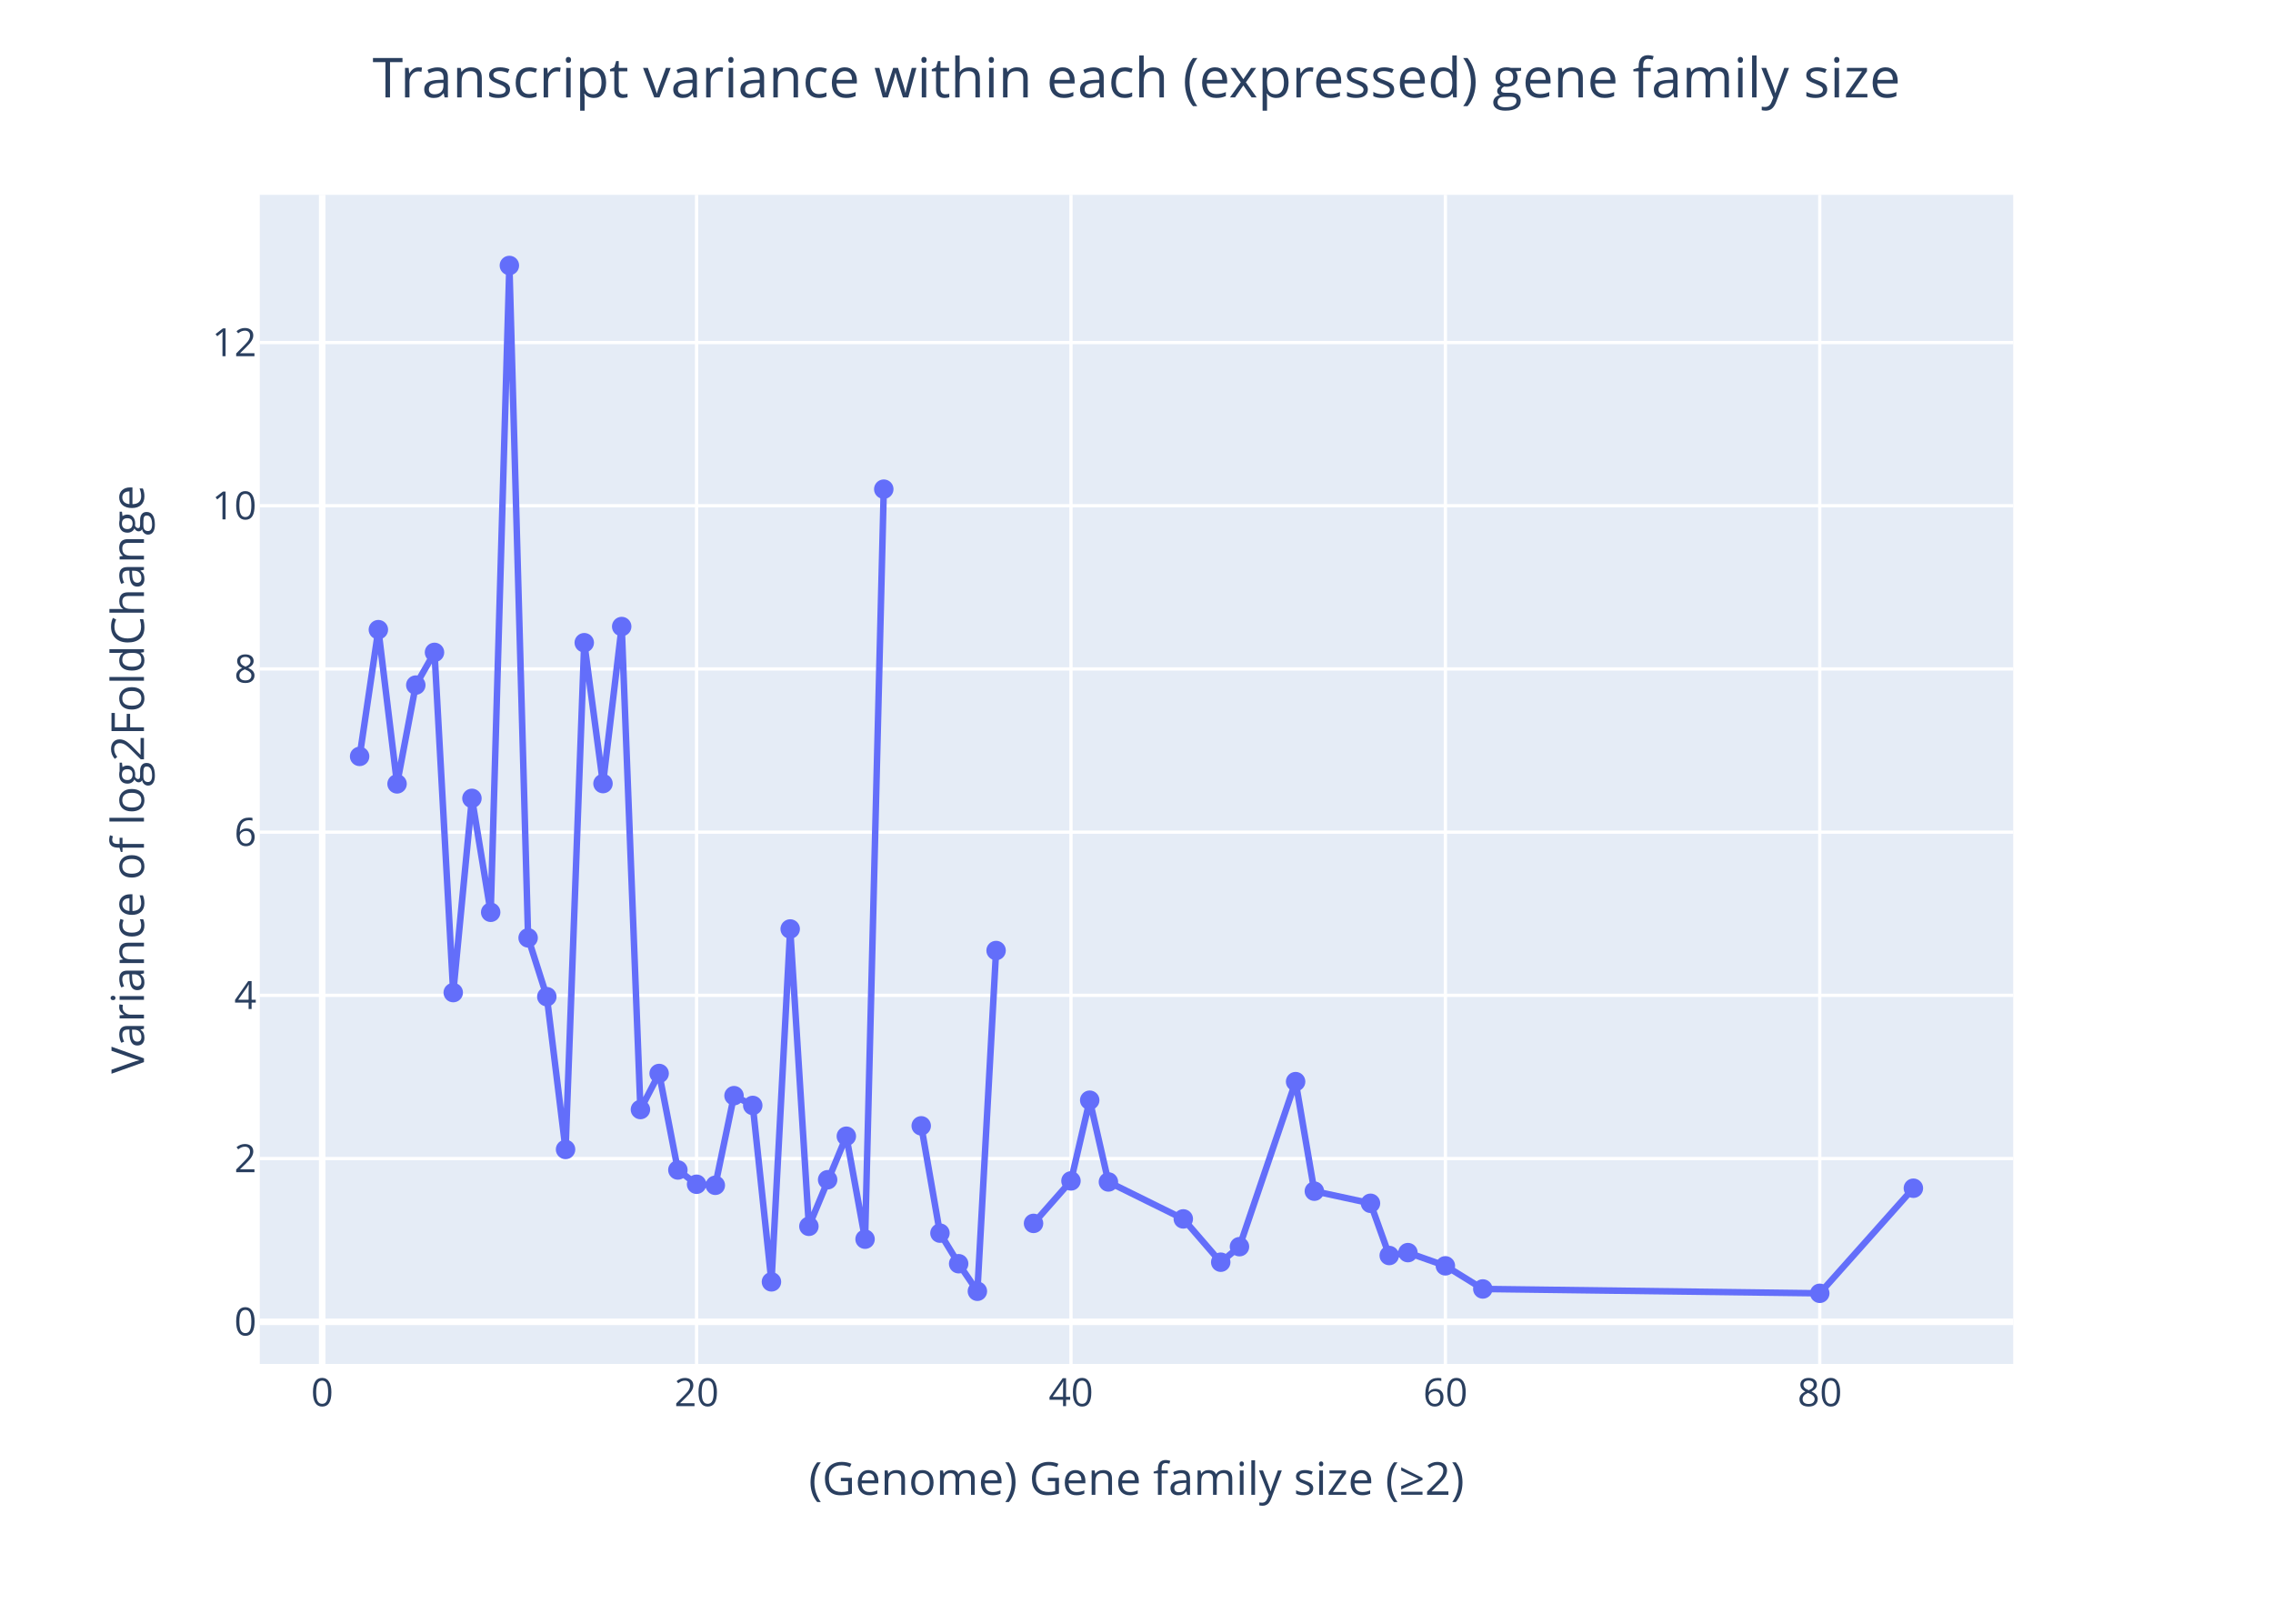
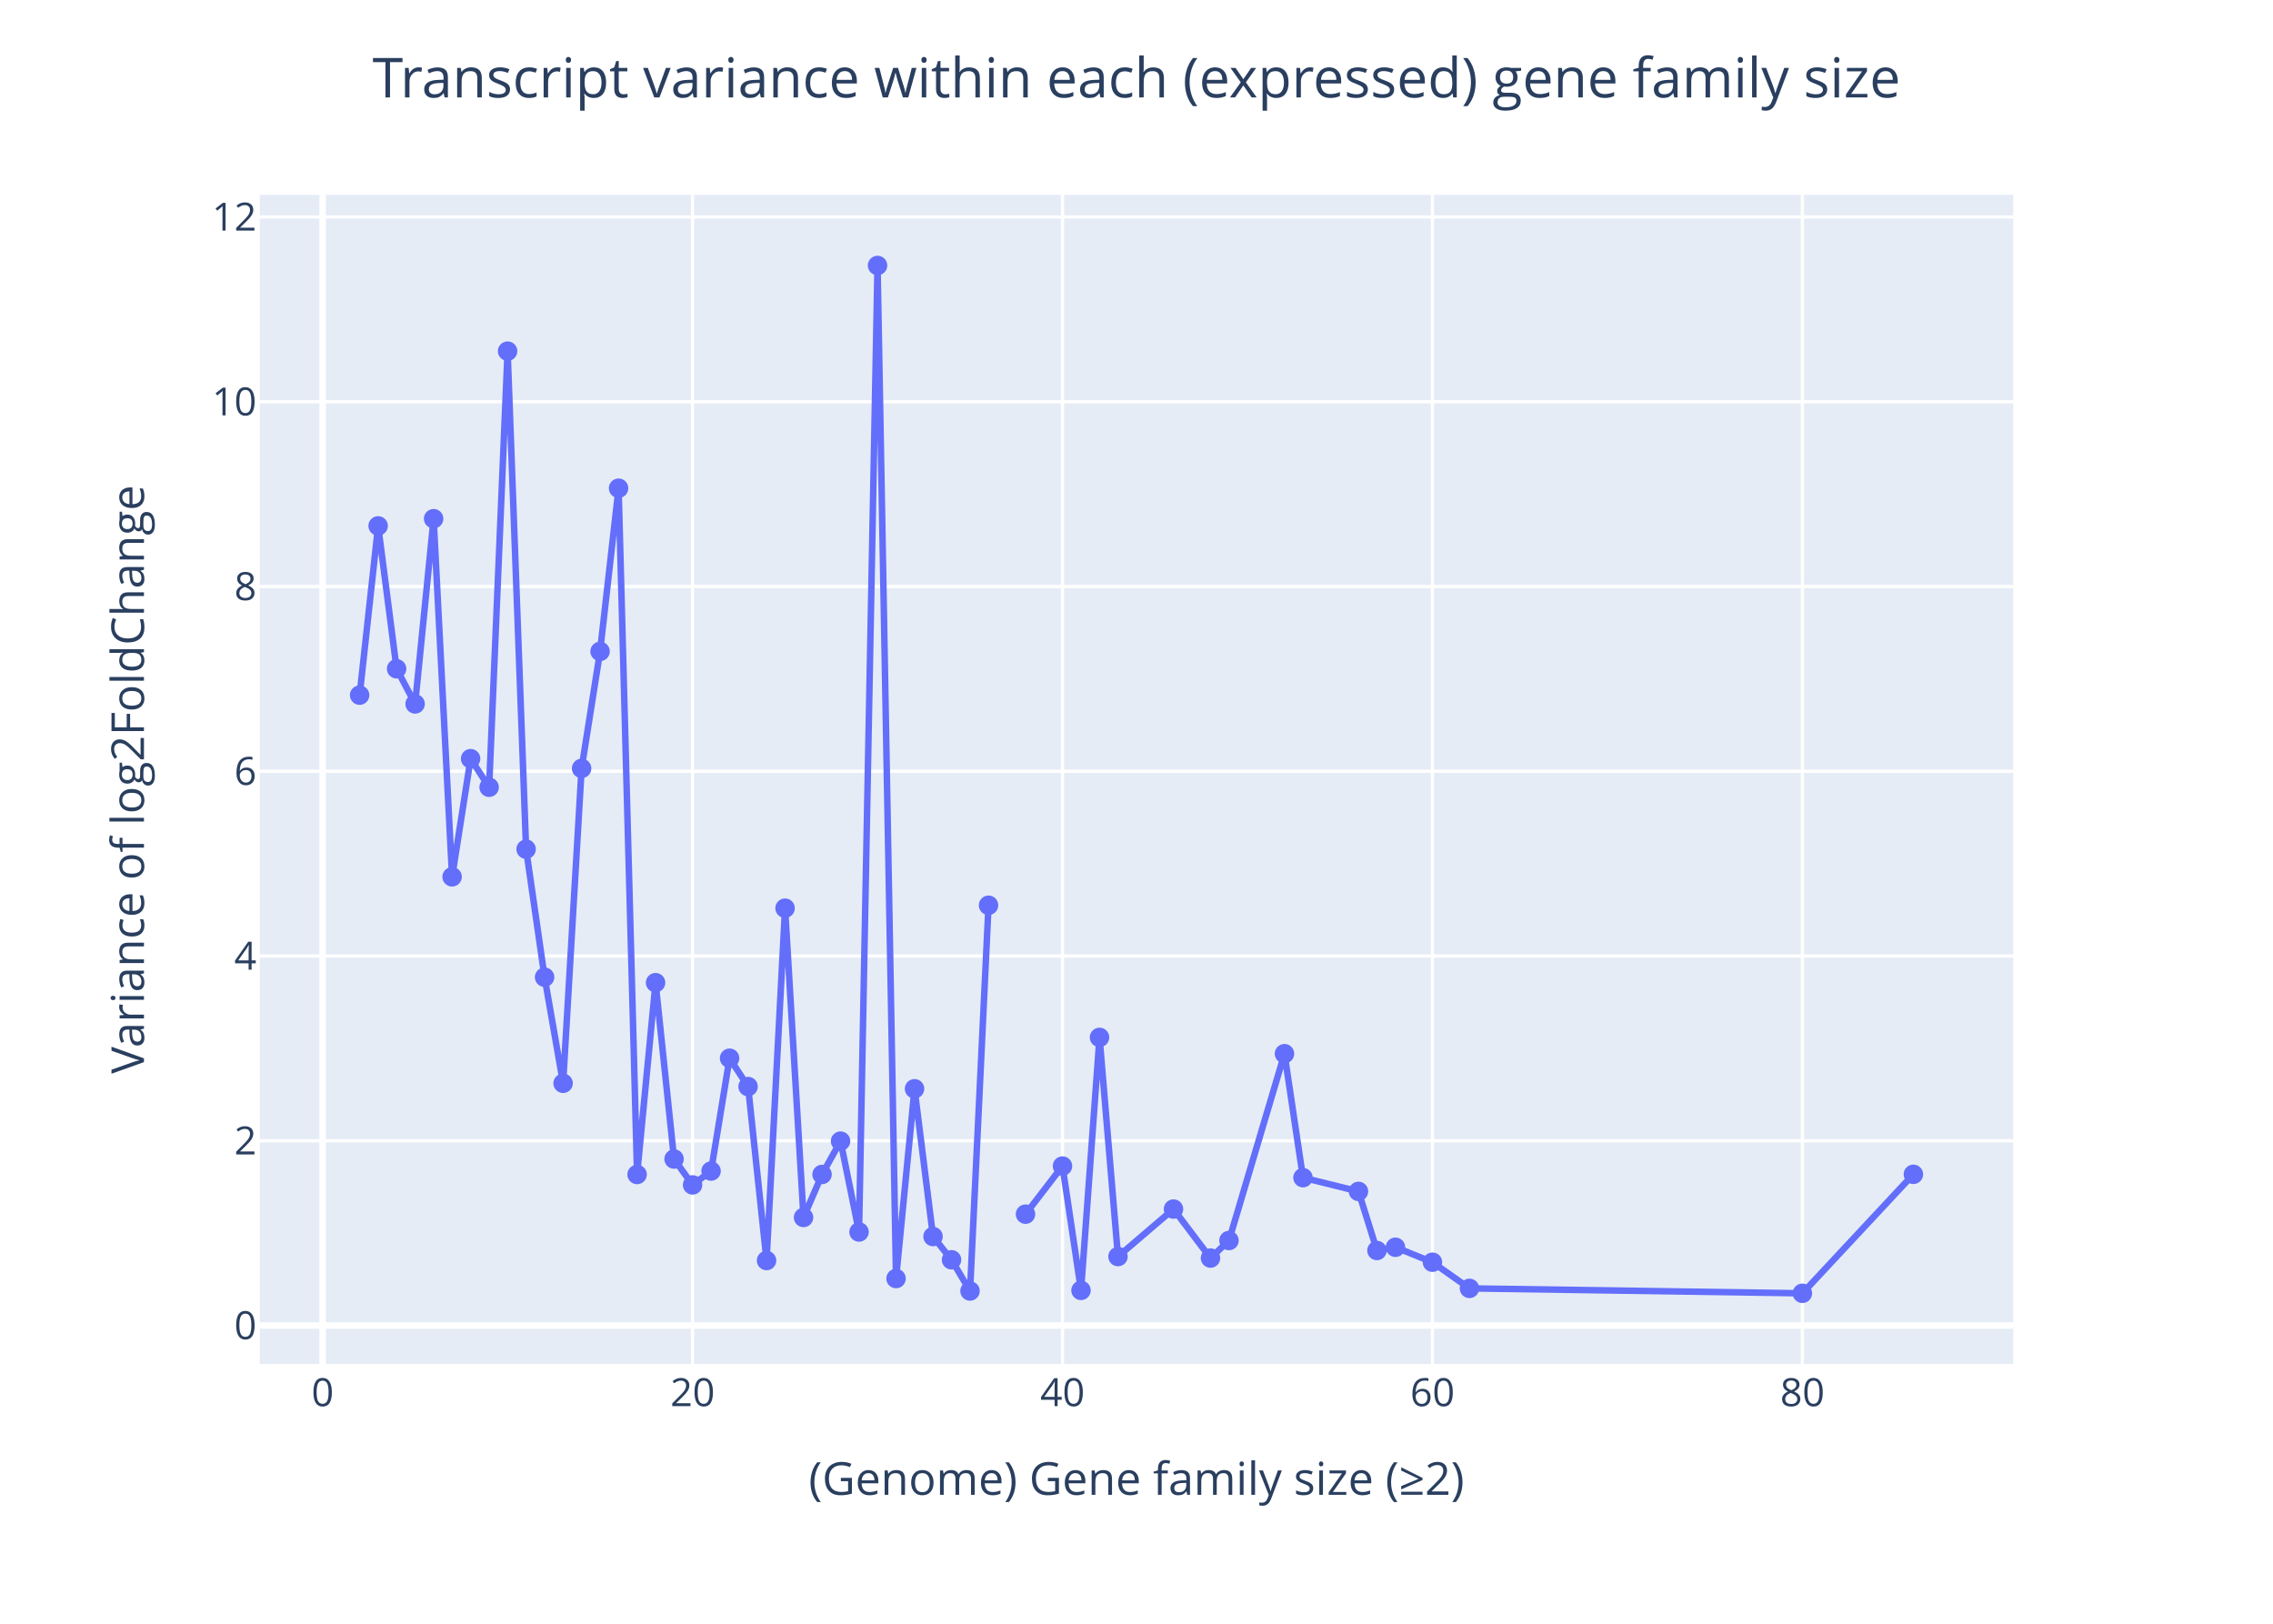
<svg xmlns="http://www.w3.org/2000/svg" class="main-svg" width="700" height="500" style="" viewBox="0 0 700 500">
  <rect x="0" y="0" width="700" height="500" style="fill: rgb(255, 255, 255); fill-opacity: 1;" />
-   <defs id="defs-d4c55e">
+   <defs id="defs-5a2e7e">
    <g class="clips">
-       <clipPath id="clipd4c55exyplot" class="plotclip">
+       <clipPath id="clip5a2e7exyplot" class="plotclip">
        <rect width="540" height="360" />
      </clipPath>
-       <clipPath class="axesclip" id="clipd4c55ex">
+       <clipPath class="axesclip" id="clip5a2e7ex">
        <rect x="80" y="0" width="540" height="500" />
      </clipPath>
-       <clipPath class="axesclip" id="clipd4c55ey">
+       <clipPath class="axesclip" id="clip5a2e7ey">
        <rect x="0" y="60" width="700" height="360" />
      </clipPath>
-       <clipPath class="axesclip" id="clipd4c55exy">
+       <clipPath class="axesclip" id="clip5a2e7exy">
        <rect x="80" y="60" width="540" height="360" />
      </clipPath>
    </g>
    <g class="gradients" />
    <g class="patterns" />
  </defs>
  <g class="bglayer">
    <rect class="bg" x="80" y="60" width="540" height="360" style="fill: rgb(229, 236, 246); fill-opacity: 1; stroke-width: 0;" />
  </g>
  <g class="layer-below">
    <g class="imagelayer" />
    <g class="shapelayer" />
  </g>
  <g class="cartesianlayer">
    <g class="subplot xy">
      <g class="layer-subplot">
        <g class="shapelayer" />
        <g class="imagelayer" />
      </g>
      <g class="minor-gridlayer">
        <g class="x" />
        <g class="y" />
      </g>
      <g class="gridlayer">
        <g class="x">
-           <path class="xgrid crisp" transform="translate(214.52,0)" d="M0,60v360" style="stroke: rgb(255, 255, 255); stroke-opacity: 1; stroke-width: 1px;" />
-           <path class="xgrid crisp" transform="translate(329.82,0)" d="M0,60v360" style="stroke: rgb(255, 255, 255); stroke-opacity: 1; stroke-width: 1px;" />
-           <path class="xgrid crisp" transform="translate(445.12,0)" d="M0,60v360" style="stroke: rgb(255, 255, 255); stroke-opacity: 1; stroke-width: 1px;" />
-           <path class="xgrid crisp" transform="translate(560.42,0)" d="M0,60v360" style="stroke: rgb(255, 255, 255); stroke-opacity: 1; stroke-width: 1px;" />
+           <path class="xgrid crisp" transform="translate(213.29,0)" d="M0,60v360" style="stroke: rgb(255, 255, 255); stroke-opacity: 1; stroke-width: 1px;" />
+           <path class="xgrid crisp" transform="translate(327.21,0)" d="M0,60v360" style="stroke: rgb(255, 255, 255); stroke-opacity: 1; stroke-width: 1px;" />
+           <path class="xgrid crisp" transform="translate(441.14,0)" d="M0,60v360" style="stroke: rgb(255, 255, 255); stroke-opacity: 1; stroke-width: 1px;" />
+           <path class="xgrid crisp" transform="translate(555.07,0)" d="M0,60v360" style="stroke: rgb(255, 255, 255); stroke-opacity: 1; stroke-width: 1px;" />
        </g>
        <g class="y">
-           <path class="ygrid crisp" transform="translate(0,356.76)" d="M80,0h540" style="stroke: rgb(255, 255, 255); stroke-opacity: 1; stroke-width: 1px;" />
-           <path class="ygrid crisp" transform="translate(0,306.5)" d="M80,0h540" style="stroke: rgb(255, 255, 255); stroke-opacity: 1; stroke-width: 1px;" />
-           <path class="ygrid crisp" transform="translate(0,256.25)" d="M80,0h540" style="stroke: rgb(255, 255, 255); stroke-opacity: 1; stroke-width: 1px;" />
-           <path class="ygrid crisp" transform="translate(0,205.99)" d="M80,0h540" style="stroke: rgb(255, 255, 255); stroke-opacity: 1; stroke-width: 1px;" />
-           <path class="ygrid crisp" transform="translate(0,155.73)" d="M80,0h540" style="stroke: rgb(255, 255, 255); stroke-opacity: 1; stroke-width: 1px;" />
-           <path class="ygrid crisp" transform="translate(0,105.48)" d="M80,0h540" style="stroke: rgb(255, 255, 255); stroke-opacity: 1; stroke-width: 1px;" />
+           <path class="ygrid crisp" transform="translate(0,351.28)" d="M80,0h540" style="stroke: rgb(255, 255, 255); stroke-opacity: 1; stroke-width: 1px;" />
+           <path class="ygrid crisp" transform="translate(0,294.39)" d="M80,0h540" style="stroke: rgb(255, 255, 255); stroke-opacity: 1; stroke-width: 1px;" />
+           <path class="ygrid crisp" transform="translate(0,237.49)" d="M80,0h540" style="stroke: rgb(255, 255, 255); stroke-opacity: 1; stroke-width: 1px;" />
+           <path class="ygrid crisp" transform="translate(0,180.6)" d="M80,0h540" style="stroke: rgb(255, 255, 255); stroke-opacity: 1; stroke-width: 1px;" />
+           <path class="ygrid crisp" transform="translate(0,123.71)" d="M80,0h540" style="stroke: rgb(255, 255, 255); stroke-opacity: 1; stroke-width: 1px;" />
+           <path class="ygrid crisp" transform="translate(0,66.81)" d="M80,0h540" style="stroke: rgb(255, 255, 255); stroke-opacity: 1; stroke-width: 1px;" />
        </g>
      </g>
      <g class="zerolinelayer">
-         <path class="xzl zl crisp" transform="translate(99.22,0)" d="M0,60v360" style="stroke: rgb(255, 255, 255); stroke-opacity: 1; stroke-width: 2px;" />
-         <path class="yzl zl crisp" transform="translate(0,407.02)" d="M80,0h540" style="stroke: rgb(255, 255, 255); stroke-opacity: 1; stroke-width: 2px;" />
+         <path class="xzl zl crisp" transform="translate(99.36,0)" d="M0,60v360" style="stroke: rgb(255, 255, 255); stroke-opacity: 1; stroke-width: 2px;" />
+         <path class="yzl zl crisp" transform="translate(0,408.17)" d="M80,0h540" style="stroke: rgb(255, 255, 255); stroke-opacity: 1; stroke-width: 2px;" />
      </g>
      <g class="layer-between">
        <g class="shapelayer" />
        <g class="imagelayer" />
      </g>
      <path class="xlines-below" />
      <path class="ylines-below" />
      <g class="overlines-below" />
      <g class="xaxislayer-below" />
      <g class="yaxislayer-below" />
      <g class="overaxes-below" />
      <g class="overplot">
-         <g class="xy" transform="translate(80,60)" clip-path="url(#clipd4c55exyplot)">
+         <g class="xy" transform="translate(80,60)" clip-path="url(#clip5a2e7exyplot)">
          <g class="scatterlayer mlayer">
-             <g class="trace scatter trace4e0f3e" style="stroke-miterlimit: 2; opacity: 1;">
+             <g class="trace scatter tracec70fbc" style="stroke-miterlimit: 2; opacity: 1;">
              <g class="fills" />
              <g class="errorbars" />
              <g class="lines">
-                 <path class="js-line" d="M30.75,172.92L36.52,133.89L42.28,181.38L48.05,150.96L53.81,140.89L59.58,245.65L65.34,185.84L71.11,220.92L76.87,21.75L82.64,228.8L88.4,246.91L94.17,293.95L99.93,137.91L105.7,181.29L111.46,132.93L117.23,281.66L122.99,270.56L128.76,300.27L134.52,304.67L140.29,304.99L146.05,277.39L151.82,280.4L157.58,334.72L163.35,226.06L169.11,317.62L180.64,289.88L186.41,321.58L192.17,90.63" style="vector-effect: none; fill: none; stroke: rgb(99, 110, 250); stroke-opacity: 1; stroke-width: 2px; opacity: 1;" />
-                 <path class="js-line" d="M203.7,286.68L209.47,319.72L215.23,329.14L221,337.62L226.76,232.7" style="vector-effect: none; fill: none; stroke: rgb(99, 110, 250); stroke-opacity: 1; stroke-width: 2px; opacity: 1;" />
-                 <path class="js-line" d="M238.29,316.72L249.82,303.64L255.59,278.79L261.35,303.96L284.41,315.34L295.94,328.67L301.71,323.89L319,273.07L324.77,306.8L342.06,310.53L347.83,326.61L353.59,325.72L365.12,329.79L376.65,336.91L480.42,338.25L509.25,305.89" style="vector-effect: none; fill: none; stroke: rgb(99, 110, 250); stroke-opacity: 1; stroke-width: 2px; opacity: 1;" />
+                 <path class="js-line" d="M30.75,154.06L36.45,101.94L42.14,145.94L47.84,156.76L53.54,99.73L59.23,210L64.93,173.62L70.63,182.42L76.32,48.13L82.02,201.49L87.71,240.91L93.41,273.58L99.11,176.62L104.8,140.59L110.5,90.34L116.2,301.66L121.89,242.6L127.59,296.9L133.29,304.87L138.98,300.6L144.68,265.86L150.38,274.59L156.07,328.16L161.77,219.66L167.46,314.89L173.16,301.65L178.86,291.39L184.55,319.37L190.25,21.75L195.95,333.7L201.64,275.27L207.34,320.77L213.04,327.93L218.73,337.54L224.43,218.76" style="vector-effect: none; fill: none; stroke: rgb(99, 110, 250); stroke-opacity: 1; stroke-width: 2px; opacity: 1;" />
+                 <path class="js-line" d="M235.82,313.88L247.21,299.07L252.91,337.35L258.61,259.45L264.3,326.93L281.39,312.31L292.79,327.4L298.48,321.99L315.57,264.47L321.27,302.64L338.36,306.87L344.05,325.07L349.75,324.07L361.14,328.68L372.54,336.73L475.07,338.25L509.25,301.61" style="vector-effect: none; fill: none; stroke: rgb(99, 110, 250); stroke-opacity: 1; stroke-width: 2px; opacity: 1;" />
              </g>
              <g class="points">
-                 <path class="point plotly-customdata" transform="translate(30.75,172.92)" d="M3,0A3,3 0 1,1 0,-3A3,3 0 0,1 3,0Z" style="opacity: 1; stroke-width: 0px; fill: rgb(99, 110, 250); fill-opacity: 1;" />
-                 <path class="point plotly-customdata" transform="translate(36.52,133.89)" d="M3,0A3,3 0 1,1 0,-3A3,3 0 0,1 3,0Z" style="opacity: 1; stroke-width: 0px; fill: rgb(99, 110, 250); fill-opacity: 1;" />
-                 <path class="point plotly-customdata" transform="translate(42.28,181.38)" d="M3,0A3,3 0 1,1 0,-3A3,3 0 0,1 3,0Z" style="opacity: 1; stroke-width: 0px; fill: rgb(99, 110, 250); fill-opacity: 1;" />
-                 <path class="point plotly-customdata" transform="translate(48.05,150.96)" d="M3,0A3,3 0 1,1 0,-3A3,3 0 0,1 3,0Z" style="opacity: 1; stroke-width: 0px; fill: rgb(99, 110, 250); fill-opacity: 1;" />
-                 <path class="point plotly-customdata" transform="translate(53.81,140.89)" d="M3,0A3,3 0 1,1 0,-3A3,3 0 0,1 3,0Z" style="opacity: 1; stroke-width: 0px; fill: rgb(99, 110, 250); fill-opacity: 1;" />
-                 <path class="point plotly-customdata" transform="translate(59.58,245.65)" d="M3,0A3,3 0 1,1 0,-3A3,3 0 0,1 3,0Z" style="opacity: 1; stroke-width: 0px; fill: rgb(99, 110, 250); fill-opacity: 1;" />
-                 <path class="point plotly-customdata" transform="translate(65.34,185.84)" d="M3,0A3,3 0 1,1 0,-3A3,3 0 0,1 3,0Z" style="opacity: 1; stroke-width: 0px; fill: rgb(99, 110, 250); fill-opacity: 1;" />
-                 <path class="point plotly-customdata" transform="translate(71.11,220.92)" d="M3,0A3,3 0 1,1 0,-3A3,3 0 0,1 3,0Z" style="opacity: 1; stroke-width: 0px; fill: rgb(99, 110, 250); fill-opacity: 1;" />
-                 <path class="point plotly-customdata" transform="translate(76.87,21.75)" d="M3,0A3,3 0 1,1 0,-3A3,3 0 0,1 3,0Z" style="opacity: 1; stroke-width: 0px; fill: rgb(99, 110, 250); fill-opacity: 1;" />
-                 <path class="point plotly-customdata" transform="translate(82.64,228.8)" d="M3,0A3,3 0 1,1 0,-3A3,3 0 0,1 3,0Z" style="opacity: 1; stroke-width: 0px; fill: rgb(99, 110, 250); fill-opacity: 1;" />
-                 <path class="point plotly-customdata" transform="translate(88.4,246.91)" d="M3,0A3,3 0 1,1 0,-3A3,3 0 0,1 3,0Z" style="opacity: 1; stroke-width: 0px; fill: rgb(99, 110, 250); fill-opacity: 1;" />
-                 <path class="point plotly-customdata" transform="translate(94.17,293.95)" d="M3,0A3,3 0 1,1 0,-3A3,3 0 0,1 3,0Z" style="opacity: 1; stroke-width: 0px; fill: rgb(99, 110, 250); fill-opacity: 1;" />
-                 <path class="point plotly-customdata" transform="translate(99.93,137.91)" d="M3,0A3,3 0 1,1 0,-3A3,3 0 0,1 3,0Z" style="opacity: 1; stroke-width: 0px; fill: rgb(99, 110, 250); fill-opacity: 1;" />
-                 <path class="point plotly-customdata" transform="translate(105.7,181.29)" d="M3,0A3,3 0 1,1 0,-3A3,3 0 0,1 3,0Z" style="opacity: 1; stroke-width: 0px; fill: rgb(99, 110, 250); fill-opacity: 1;" />
-                 <path class="point plotly-customdata" transform="translate(111.46,132.93)" d="M3,0A3,3 0 1,1 0,-3A3,3 0 0,1 3,0Z" style="opacity: 1; stroke-width: 0px; fill: rgb(99, 110, 250); fill-opacity: 1;" />
-                 <path class="point plotly-customdata" transform="translate(117.23,281.66)" d="M3,0A3,3 0 1,1 0,-3A3,3 0 0,1 3,0Z" style="opacity: 1; stroke-width: 0px; fill: rgb(99, 110, 250); fill-opacity: 1;" />
-                 <path class="point plotly-customdata" transform="translate(122.99,270.56)" d="M3,0A3,3 0 1,1 0,-3A3,3 0 0,1 3,0Z" style="opacity: 1; stroke-width: 0px; fill: rgb(99, 110, 250); fill-opacity: 1;" />
-                 <path class="point plotly-customdata" transform="translate(128.76,300.27)" d="M3,0A3,3 0 1,1 0,-3A3,3 0 0,1 3,0Z" style="opacity: 1; stroke-width: 0px; fill: rgb(99, 110, 250); fill-opacity: 1;" />
-                 <path class="point plotly-customdata" transform="translate(134.52,304.67)" d="M3,0A3,3 0 1,1 0,-3A3,3 0 0,1 3,0Z" style="opacity: 1; stroke-width: 0px; fill: rgb(99, 110, 250); fill-opacity: 1;" />
-                 <path class="point plotly-customdata" transform="translate(140.29,304.99)" d="M3,0A3,3 0 1,1 0,-3A3,3 0 0,1 3,0Z" style="opacity: 1; stroke-width: 0px; fill: rgb(99, 110, 250); fill-opacity: 1;" />
-                 <path class="point plotly-customdata" transform="translate(146.05,277.39)" d="M3,0A3,3 0 1,1 0,-3A3,3 0 0,1 3,0Z" style="opacity: 1; stroke-width: 0px; fill: rgb(99, 110, 250); fill-opacity: 1;" />
-                 <path class="point plotly-customdata" transform="translate(151.82,280.4)" d="M3,0A3,3 0 1,1 0,-3A3,3 0 0,1 3,0Z" style="opacity: 1; stroke-width: 0px; fill: rgb(99, 110, 250); fill-opacity: 1;" />
-                 <path class="point plotly-customdata" transform="translate(157.58,334.72)" d="M3,0A3,3 0 1,1 0,-3A3,3 0 0,1 3,0Z" style="opacity: 1; stroke-width: 0px; fill: rgb(99, 110, 250); fill-opacity: 1;" />
-                 <path class="point plotly-customdata" transform="translate(163.35,226.06)" d="M3,0A3,3 0 1,1 0,-3A3,3 0 0,1 3,0Z" style="opacity: 1; stroke-width: 0px; fill: rgb(99, 110, 250); fill-opacity: 1;" />
-                 <path class="point plotly-customdata" transform="translate(169.11,317.62)" d="M3,0A3,3 0 1,1 0,-3A3,3 0 0,1 3,0Z" style="opacity: 1; stroke-width: 0px; fill: rgb(99, 110, 250); fill-opacity: 1;" />
-                 <path class="point plotly-customdata" transform="translate(174.88,303.28)" d="M3,0A3,3 0 1,1 0,-3A3,3 0 0,1 3,0Z" style="opacity: 1; stroke-width: 0px; fill: rgb(99, 110, 250); fill-opacity: 1;" />
-                 <path class="point plotly-customdata" transform="translate(180.64,289.88)" d="M3,0A3,3 0 1,1 0,-3A3,3 0 0,1 3,0Z" style="opacity: 1; stroke-width: 0px; fill: rgb(99, 110, 250); fill-opacity: 1;" />
-                 <path class="point plotly-customdata" transform="translate(186.41,321.58)" d="M3,0A3,3 0 1,1 0,-3A3,3 0 0,1 3,0Z" style="opacity: 1; stroke-width: 0px; fill: rgb(99, 110, 250); fill-opacity: 1;" />
-                 <path class="point plotly-customdata" transform="translate(192.17,90.63)" d="M3,0A3,3 0 1,1 0,-3A3,3 0 0,1 3,0Z" style="opacity: 1; stroke-width: 0px; fill: rgb(99, 110, 250); fill-opacity: 1;" />
-                 <path class="point plotly-customdata" transform="translate(203.7,286.68)" d="M3,0A3,3 0 1,1 0,-3A3,3 0 0,1 3,0Z" style="opacity: 1; stroke-width: 0px; fill: rgb(99, 110, 250); fill-opacity: 1;" />
-                 <path class="point plotly-customdata" transform="translate(209.47,319.72)" d="M3,0A3,3 0 1,1 0,-3A3,3 0 0,1 3,0Z" style="opacity: 1; stroke-width: 0px; fill: rgb(99, 110, 250); fill-opacity: 1;" />
-                 <path class="point plotly-customdata" transform="translate(215.23,329.14)" d="M3,0A3,3 0 1,1 0,-3A3,3 0 0,1 3,0Z" style="opacity: 1; stroke-width: 0px; fill: rgb(99, 110, 250); fill-opacity: 1;" />
-                 <path class="point plotly-customdata" transform="translate(221,337.62)" d="M3,0A3,3 0 1,1 0,-3A3,3 0 0,1 3,0Z" style="opacity: 1; stroke-width: 0px; fill: rgb(99, 110, 250); fill-opacity: 1;" />
-                 <path class="point plotly-customdata" transform="translate(226.76,232.7)" d="M3,0A3,3 0 1,1 0,-3A3,3 0 0,1 3,0Z" style="opacity: 1; stroke-width: 0px; fill: rgb(99, 110, 250); fill-opacity: 1;" />
-                 <path class="point plotly-customdata" transform="translate(238.29,316.72)" d="M3,0A3,3 0 1,1 0,-3A3,3 0 0,1 3,0Z" style="opacity: 1; stroke-width: 0px; fill: rgb(99, 110, 250); fill-opacity: 1;" />
-                 <path class="point plotly-customdata" transform="translate(249.82,303.64)" d="M3,0A3,3 0 1,1 0,-3A3,3 0 0,1 3,0Z" style="opacity: 1; stroke-width: 0px; fill: rgb(99, 110, 250); fill-opacity: 1;" />
-                 <path class="point plotly-customdata" transform="translate(255.59,278.79)" d="M3,0A3,3 0 1,1 0,-3A3,3 0 0,1 3,0Z" style="opacity: 1; stroke-width: 0px; fill: rgb(99, 110, 250); fill-opacity: 1;" />
-                 <path class="point plotly-customdata" transform="translate(261.35,303.96)" d="M3,0A3,3 0 1,1 0,-3A3,3 0 0,1 3,0Z" style="opacity: 1; stroke-width: 0px; fill: rgb(99, 110, 250); fill-opacity: 1;" />
-                 <path class="point plotly-customdata" transform="translate(284.41,315.34)" d="M3,0A3,3 0 1,1 0,-3A3,3 0 0,1 3,0Z" style="opacity: 1; stroke-width: 0px; fill: rgb(99, 110, 250); fill-opacity: 1;" />
-                 <path class="point plotly-customdata" transform="translate(295.94,328.67)" d="M3,0A3,3 0 1,1 0,-3A3,3 0 0,1 3,0Z" style="opacity: 1; stroke-width: 0px; fill: rgb(99, 110, 250); fill-opacity: 1;" />
-                 <path class="point plotly-customdata" transform="translate(301.71,323.89)" d="M3,0A3,3 0 1,1 0,-3A3,3 0 0,1 3,0Z" style="opacity: 1; stroke-width: 0px; fill: rgb(99, 110, 250); fill-opacity: 1;" />
-                 <path class="point plotly-customdata" transform="translate(319,273.07)" d="M3,0A3,3 0 1,1 0,-3A3,3 0 0,1 3,0Z" style="opacity: 1; stroke-width: 0px; fill: rgb(99, 110, 250); fill-opacity: 1;" />
-                 <path class="point plotly-customdata" transform="translate(324.77,306.8)" d="M3,0A3,3 0 1,1 0,-3A3,3 0 0,1 3,0Z" style="opacity: 1; stroke-width: 0px; fill: rgb(99, 110, 250); fill-opacity: 1;" />
-                 <path class="point plotly-customdata" transform="translate(342.06,310.53)" d="M3,0A3,3 0 1,1 0,-3A3,3 0 0,1 3,0Z" style="opacity: 1; stroke-width: 0px; fill: rgb(99, 110, 250); fill-opacity: 1;" />
-                 <path class="point plotly-customdata" transform="translate(347.83,326.61)" d="M3,0A3,3 0 1,1 0,-3A3,3 0 0,1 3,0Z" style="opacity: 1; stroke-width: 0px; fill: rgb(99, 110, 250); fill-opacity: 1;" />
-                 <path class="point plotly-customdata" transform="translate(353.59,325.72)" d="M3,0A3,3 0 1,1 0,-3A3,3 0 0,1 3,0Z" style="opacity: 1; stroke-width: 0px; fill: rgb(99, 110, 250); fill-opacity: 1;" />
-                 <path class="point plotly-customdata" transform="translate(365.12,329.79)" d="M3,0A3,3 0 1,1 0,-3A3,3 0 0,1 3,0Z" style="opacity: 1; stroke-width: 0px; fill: rgb(99, 110, 250); fill-opacity: 1;" />
-                 <path class="point plotly-customdata" transform="translate(376.65,336.91)" d="M3,0A3,3 0 1,1 0,-3A3,3 0 0,1 3,0Z" style="opacity: 1; stroke-width: 0px; fill: rgb(99, 110, 250); fill-opacity: 1;" />
-                 <path class="point plotly-customdata" transform="translate(480.42,338.25)" d="M3,0A3,3 0 1,1 0,-3A3,3 0 0,1 3,0Z" style="opacity: 1; stroke-width: 0px; fill: rgb(99, 110, 250); fill-opacity: 1;" />
-                 <path class="point plotly-customdata" transform="translate(509.25,305.89)" d="M3,0A3,3 0 1,1 0,-3A3,3 0 0,1 3,0Z" style="opacity: 1; stroke-width: 0px; fill: rgb(99, 110, 250); fill-opacity: 1;" />
+                 <path class="point plotly-customdata" transform="translate(30.75,154.06)" d="M3,0A3,3 0 1,1 0,-3A3,3 0 0,1 3,0Z" style="opacity: 1; stroke-width: 0px; fill: rgb(99, 110, 250); fill-opacity: 1;" />
+                 <path class="point plotly-customdata" transform="translate(36.45,101.94)" d="M3,0A3,3 0 1,1 0,-3A3,3 0 0,1 3,0Z" style="opacity: 1; stroke-width: 0px; fill: rgb(99, 110, 250); fill-opacity: 1;" />
+                 <path class="point plotly-customdata" transform="translate(42.14,145.94)" d="M3,0A3,3 0 1,1 0,-3A3,3 0 0,1 3,0Z" style="opacity: 1; stroke-width: 0px; fill: rgb(99, 110, 250); fill-opacity: 1;" />
+                 <path class="point plotly-customdata" transform="translate(47.84,156.76)" d="M3,0A3,3 0 1,1 0,-3A3,3 0 0,1 3,0Z" style="opacity: 1; stroke-width: 0px; fill: rgb(99, 110, 250); fill-opacity: 1;" />
+                 <path class="point plotly-customdata" transform="translate(53.54,99.73)" d="M3,0A3,3 0 1,1 0,-3A3,3 0 0,1 3,0Z" style="opacity: 1; stroke-width: 0px; fill: rgb(99, 110, 250); fill-opacity: 1;" />
+                 <path class="point plotly-customdata" transform="translate(59.23,210)" d="M3,0A3,3 0 1,1 0,-3A3,3 0 0,1 3,0Z" style="opacity: 1; stroke-width: 0px; fill: rgb(99, 110, 250); fill-opacity: 1;" />
+                 <path class="point plotly-customdata" transform="translate(64.93,173.62)" d="M3,0A3,3 0 1,1 0,-3A3,3 0 0,1 3,0Z" style="opacity: 1; stroke-width: 0px; fill: rgb(99, 110, 250); fill-opacity: 1;" />
+                 <path class="point plotly-customdata" transform="translate(70.63,182.42)" d="M3,0A3,3 0 1,1 0,-3A3,3 0 0,1 3,0Z" style="opacity: 1; stroke-width: 0px; fill: rgb(99, 110, 250); fill-opacity: 1;" />
+                 <path class="point plotly-customdata" transform="translate(76.32,48.13)" d="M3,0A3,3 0 1,1 0,-3A3,3 0 0,1 3,0Z" style="opacity: 1; stroke-width: 0px; fill: rgb(99, 110, 250); fill-opacity: 1;" />
+                 <path class="point plotly-customdata" transform="translate(82.02,201.49)" d="M3,0A3,3 0 1,1 0,-3A3,3 0 0,1 3,0Z" style="opacity: 1; stroke-width: 0px; fill: rgb(99, 110, 250); fill-opacity: 1;" />
+                 <path class="point plotly-customdata" transform="translate(87.71,240.91)" d="M3,0A3,3 0 1,1 0,-3A3,3 0 0,1 3,0Z" style="opacity: 1; stroke-width: 0px; fill: rgb(99, 110, 250); fill-opacity: 1;" />
+                 <path class="point plotly-customdata" transform="translate(93.41,273.58)" d="M3,0A3,3 0 1,1 0,-3A3,3 0 0,1 3,0Z" style="opacity: 1; stroke-width: 0px; fill: rgb(99, 110, 250); fill-opacity: 1;" />
+                 <path class="point plotly-customdata" transform="translate(99.11,176.62)" d="M3,0A3,3 0 1,1 0,-3A3,3 0 0,1 3,0Z" style="opacity: 1; stroke-width: 0px; fill: rgb(99, 110, 250); fill-opacity: 1;" />
+                 <path class="point plotly-customdata" transform="translate(104.8,140.59)" d="M3,0A3,3 0 1,1 0,-3A3,3 0 0,1 3,0Z" style="opacity: 1; stroke-width: 0px; fill: rgb(99, 110, 250); fill-opacity: 1;" />
+                 <path class="point plotly-customdata" transform="translate(110.5,90.34)" d="M3,0A3,3 0 1,1 0,-3A3,3 0 0,1 3,0Z" style="opacity: 1; stroke-width: 0px; fill: rgb(99, 110, 250); fill-opacity: 1;" />
+                 <path class="point plotly-customdata" transform="translate(116.2,301.66)" d="M3,0A3,3 0 1,1 0,-3A3,3 0 0,1 3,0Z" style="opacity: 1; stroke-width: 0px; fill: rgb(99, 110, 250); fill-opacity: 1;" />
+                 <path class="point plotly-customdata" transform="translate(121.89,242.6)" d="M3,0A3,3 0 1,1 0,-3A3,3 0 0,1 3,0Z" style="opacity: 1; stroke-width: 0px; fill: rgb(99, 110, 250); fill-opacity: 1;" />
+                 <path class="point plotly-customdata" transform="translate(127.59,296.9)" d="M3,0A3,3 0 1,1 0,-3A3,3 0 0,1 3,0Z" style="opacity: 1; stroke-width: 0px; fill: rgb(99, 110, 250); fill-opacity: 1;" />
+                 <path class="point plotly-customdata" transform="translate(133.29,304.87)" d="M3,0A3,3 0 1,1 0,-3A3,3 0 0,1 3,0Z" style="opacity: 1; stroke-width: 0px; fill: rgb(99, 110, 250); fill-opacity: 1;" />
+                 <path class="point plotly-customdata" transform="translate(138.98,300.6)" d="M3,0A3,3 0 1,1 0,-3A3,3 0 0,1 3,0Z" style="opacity: 1; stroke-width: 0px; fill: rgb(99, 110, 250); fill-opacity: 1;" />
+                 <path class="point plotly-customdata" transform="translate(144.68,265.86)" d="M3,0A3,3 0 1,1 0,-3A3,3 0 0,1 3,0Z" style="opacity: 1; stroke-width: 0px; fill: rgb(99, 110, 250); fill-opacity: 1;" />
+                 <path class="point plotly-customdata" transform="translate(150.38,274.59)" d="M3,0A3,3 0 1,1 0,-3A3,3 0 0,1 3,0Z" style="opacity: 1; stroke-width: 0px; fill: rgb(99, 110, 250); fill-opacity: 1;" />
+                 <path class="point plotly-customdata" transform="translate(156.07,328.16)" d="M3,0A3,3 0 1,1 0,-3A3,3 0 0,1 3,0Z" style="opacity: 1; stroke-width: 0px; fill: rgb(99, 110, 250); fill-opacity: 1;" />
+                 <path class="point plotly-customdata" transform="translate(161.77,219.66)" d="M3,0A3,3 0 1,1 0,-3A3,3 0 0,1 3,0Z" style="opacity: 1; stroke-width: 0px; fill: rgb(99, 110, 250); fill-opacity: 1;" />
+                 <path class="point plotly-customdata" transform="translate(167.46,314.89)" d="M3,0A3,3 0 1,1 0,-3A3,3 0 0,1 3,0Z" style="opacity: 1; stroke-width: 0px; fill: rgb(99, 110, 250); fill-opacity: 1;" />
+                 <path class="point plotly-customdata" transform="translate(173.16,301.65)" d="M3,0A3,3 0 1,1 0,-3A3,3 0 0,1 3,0Z" style="opacity: 1; stroke-width: 0px; fill: rgb(99, 110, 250); fill-opacity: 1;" />
+                 <path class="point plotly-customdata" transform="translate(178.86,291.39)" d="M3,0A3,3 0 1,1 0,-3A3,3 0 0,1 3,0Z" style="opacity: 1; stroke-width: 0px; fill: rgb(99, 110, 250); fill-opacity: 1;" />
+                 <path class="point plotly-customdata" transform="translate(184.55,319.37)" d="M3,0A3,3 0 1,1 0,-3A3,3 0 0,1 3,0Z" style="opacity: 1; stroke-width: 0px; fill: rgb(99, 110, 250); fill-opacity: 1;" />
+                 <path class="point plotly-customdata" transform="translate(190.25,21.75)" d="M3,0A3,3 0 1,1 0,-3A3,3 0 0,1 3,0Z" style="opacity: 1; stroke-width: 0px; fill: rgb(99, 110, 250); fill-opacity: 1;" />
+                 <path class="point plotly-customdata" transform="translate(195.95,333.7)" d="M3,0A3,3 0 1,1 0,-3A3,3 0 0,1 3,0Z" style="opacity: 1; stroke-width: 0px; fill: rgb(99, 110, 250); fill-opacity: 1;" />
+                 <path class="point plotly-customdata" transform="translate(201.64,275.27)" d="M3,0A3,3 0 1,1 0,-3A3,3 0 0,1 3,0Z" style="opacity: 1; stroke-width: 0px; fill: rgb(99, 110, 250); fill-opacity: 1;" />
+                 <path class="point plotly-customdata" transform="translate(207.34,320.77)" d="M3,0A3,3 0 1,1 0,-3A3,3 0 0,1 3,0Z" style="opacity: 1; stroke-width: 0px; fill: rgb(99, 110, 250); fill-opacity: 1;" />
+                 <path class="point plotly-customdata" transform="translate(213.04,327.93)" d="M3,0A3,3 0 1,1 0,-3A3,3 0 0,1 3,0Z" style="opacity: 1; stroke-width: 0px; fill: rgb(99, 110, 250); fill-opacity: 1;" />
+                 <path class="point plotly-customdata" transform="translate(218.73,337.54)" d="M3,0A3,3 0 1,1 0,-3A3,3 0 0,1 3,0Z" style="opacity: 1; stroke-width: 0px; fill: rgb(99, 110, 250); fill-opacity: 1;" />
+                 <path class="point plotly-customdata" transform="translate(224.43,218.76)" d="M3,0A3,3 0 1,1 0,-3A3,3 0 0,1 3,0Z" style="opacity: 1; stroke-width: 0px; fill: rgb(99, 110, 250); fill-opacity: 1;" />
+                 <path class="point plotly-customdata" transform="translate(235.82,313.88)" d="M3,0A3,3 0 1,1 0,-3A3,3 0 0,1 3,0Z" style="opacity: 1; stroke-width: 0px; fill: rgb(99, 110, 250); fill-opacity: 1;" />
+                 <path class="point plotly-customdata" transform="translate(247.21,299.07)" d="M3,0A3,3 0 1,1 0,-3A3,3 0 0,1 3,0Z" style="opacity: 1; stroke-width: 0px; fill: rgb(99, 110, 250); fill-opacity: 1;" />
+                 <path class="point plotly-customdata" transform="translate(252.91,337.35)" d="M3,0A3,3 0 1,1 0,-3A3,3 0 0,1 3,0Z" style="opacity: 1; stroke-width: 0px; fill: rgb(99, 110, 250); fill-opacity: 1;" />
+                 <path class="point plotly-customdata" transform="translate(258.61,259.45)" d="M3,0A3,3 0 1,1 0,-3A3,3 0 0,1 3,0Z" style="opacity: 1; stroke-width: 0px; fill: rgb(99, 110, 250); fill-opacity: 1;" />
+                 <path class="point plotly-customdata" transform="translate(264.3,326.93)" d="M3,0A3,3 0 1,1 0,-3A3,3 0 0,1 3,0Z" style="opacity: 1; stroke-width: 0px; fill: rgb(99, 110, 250); fill-opacity: 1;" />
+                 <path class="point plotly-customdata" transform="translate(281.39,312.31)" d="M3,0A3,3 0 1,1 0,-3A3,3 0 0,1 3,0Z" style="opacity: 1; stroke-width: 0px; fill: rgb(99, 110, 250); fill-opacity: 1;" />
+                 <path class="point plotly-customdata" transform="translate(292.79,327.4)" d="M3,0A3,3 0 1,1 0,-3A3,3 0 0,1 3,0Z" style="opacity: 1; stroke-width: 0px; fill: rgb(99, 110, 250); fill-opacity: 1;" />
+                 <path class="point plotly-customdata" transform="translate(298.48,321.99)" d="M3,0A3,3 0 1,1 0,-3A3,3 0 0,1 3,0Z" style="opacity: 1; stroke-width: 0px; fill: rgb(99, 110, 250); fill-opacity: 1;" />
+                 <path class="point plotly-customdata" transform="translate(315.57,264.47)" d="M3,0A3,3 0 1,1 0,-3A3,3 0 0,1 3,0Z" style="opacity: 1; stroke-width: 0px; fill: rgb(99, 110, 250); fill-opacity: 1;" />
+                 <path class="point plotly-customdata" transform="translate(321.27,302.64)" d="M3,0A3,3 0 1,1 0,-3A3,3 0 0,1 3,0Z" style="opacity: 1; stroke-width: 0px; fill: rgb(99, 110, 250); fill-opacity: 1;" />
+                 <path class="point plotly-customdata" transform="translate(338.36,306.87)" d="M3,0A3,3 0 1,1 0,-3A3,3 0 0,1 3,0Z" style="opacity: 1; stroke-width: 0px; fill: rgb(99, 110, 250); fill-opacity: 1;" />
+                 <path class="point plotly-customdata" transform="translate(344.05,325.07)" d="M3,0A3,3 0 1,1 0,-3A3,3 0 0,1 3,0Z" style="opacity: 1; stroke-width: 0px; fill: rgb(99, 110, 250); fill-opacity: 1;" />
+                 <path class="point plotly-customdata" transform="translate(349.75,324.07)" d="M3,0A3,3 0 1,1 0,-3A3,3 0 0,1 3,0Z" style="opacity: 1; stroke-width: 0px; fill: rgb(99, 110, 250); fill-opacity: 1;" />
+                 <path class="point plotly-customdata" transform="translate(361.14,328.68)" d="M3,0A3,3 0 1,1 0,-3A3,3 0 0,1 3,0Z" style="opacity: 1; stroke-width: 0px; fill: rgb(99, 110, 250); fill-opacity: 1;" />
+                 <path class="point plotly-customdata" transform="translate(372.54,336.73)" d="M3,0A3,3 0 1,1 0,-3A3,3 0 0,1 3,0Z" style="opacity: 1; stroke-width: 0px; fill: rgb(99, 110, 250); fill-opacity: 1;" />
+                 <path class="point plotly-customdata" transform="translate(475.07,338.25)" d="M3,0A3,3 0 1,1 0,-3A3,3 0 0,1 3,0Z" style="opacity: 1; stroke-width: 0px; fill: rgb(99, 110, 250); fill-opacity: 1;" />
+                 <path class="point plotly-customdata" transform="translate(509.25,301.61)" d="M3,0A3,3 0 1,1 0,-3A3,3 0 0,1 3,0Z" style="opacity: 1; stroke-width: 0px; fill: rgb(99, 110, 250); fill-opacity: 1;" />
              </g>
              <g class="text" />
            </g>
          </g>
        </g>
      </g>
      <g class="zerolinelayer-above" />
      <path class="xlines-above crisp" d="M0,0" style="fill: none;" />
      <path class="ylines-above crisp" d="M0,0" style="fill: none;" />
      <g class="overlines-above" />
      <g class="xaxislayer-above">
        <g class="xtick">
-           <text text-anchor="middle" x="0" y="433" transform="translate(99.22,0)" style="font-family: 'Open Sans', verdana, arial, sans-serif; font-size: 12px; fill: rgb(42, 63, 95); fill-opacity: 1; white-space: pre;">0</text>
-         </g>
-         <g class="xtick">
-           <text text-anchor="middle" x="0" y="433" style="font-family: 'Open Sans', verdana, arial, sans-serif; font-size: 12px; fill: rgb(42, 63, 95); fill-opacity: 1; white-space: pre;" transform="translate(214.52,0)">20</text>
-         </g>
-         <g class="xtick">
-           <text text-anchor="middle" x="0" y="433" style="font-family: 'Open Sans', verdana, arial, sans-serif; font-size: 12px; fill: rgb(42, 63, 95); fill-opacity: 1; white-space: pre;" transform="translate(329.82,0)">40</text>
-         </g>
-         <g class="xtick">
-           <text text-anchor="middle" x="0" y="433" style="font-family: 'Open Sans', verdana, arial, sans-serif; font-size: 12px; fill: rgb(42, 63, 95); fill-opacity: 1; white-space: pre;" transform="translate(445.12,0)">60</text>
-         </g>
-         <g class="xtick">
-           <text text-anchor="middle" x="0" y="433" style="font-family: 'Open Sans', verdana, arial, sans-serif; font-size: 12px; fill: rgb(42, 63, 95); fill-opacity: 1; white-space: pre;" transform="translate(560.42,0)">80</text>
+           <text text-anchor="middle" x="0" y="433" transform="translate(99.36,0)" style="font-family: 'Open Sans', verdana, arial, sans-serif; font-size: 12px; fill: rgb(42, 63, 95); fill-opacity: 1; white-space: pre;">0</text>
+         </g>
+         <g class="xtick">
+           <text text-anchor="middle" x="0" y="433" style="font-family: 'Open Sans', verdana, arial, sans-serif; font-size: 12px; fill: rgb(42, 63, 95); fill-opacity: 1; white-space: pre;" transform="translate(213.29,0)">20</text>
+         </g>
+         <g class="xtick">
+           <text text-anchor="middle" x="0" y="433" style="font-family: 'Open Sans', verdana, arial, sans-serif; font-size: 12px; fill: rgb(42, 63, 95); fill-opacity: 1; white-space: pre;" transform="translate(327.21,0)">40</text>
+         </g>
+         <g class="xtick">
+           <text text-anchor="middle" x="0" y="433" style="font-family: 'Open Sans', verdana, arial, sans-serif; font-size: 12px; fill: rgb(42, 63, 95); fill-opacity: 1; white-space: pre;" transform="translate(441.14,0)">60</text>
+         </g>
+         <g class="xtick">
+           <text text-anchor="middle" x="0" y="433" style="font-family: 'Open Sans', verdana, arial, sans-serif; font-size: 12px; fill: rgb(42, 63, 95); fill-opacity: 1; white-space: pre;" transform="translate(555.07,0)">80</text>
        </g>
      </g>
      <g class="yaxislayer-above">
        <g class="ytick">
-           <text text-anchor="end" x="79" y="4.2" transform="translate(0,407.02)" style="font-family: 'Open Sans', verdana, arial, sans-serif; font-size: 12px; fill: rgb(42, 63, 95); fill-opacity: 1; white-space: pre;">0</text>
-         </g>
-         <g class="ytick">
-           <text text-anchor="end" x="79" y="4.2" style="font-family: 'Open Sans', verdana, arial, sans-serif; font-size: 12px; fill: rgb(42, 63, 95); fill-opacity: 1; white-space: pre;" transform="translate(0,356.76)">2</text>
-         </g>
-         <g class="ytick">
-           <text text-anchor="end" x="79" y="4.2" style="font-family: 'Open Sans', verdana, arial, sans-serif; font-size: 12px; fill: rgb(42, 63, 95); fill-opacity: 1; white-space: pre;" transform="translate(0,306.5)">4</text>
-         </g>
-         <g class="ytick">
-           <text text-anchor="end" x="79" y="4.2" style="font-family: 'Open Sans', verdana, arial, sans-serif; font-size: 12px; fill: rgb(42, 63, 95); fill-opacity: 1; white-space: pre;" transform="translate(0,256.25)">6</text>
-         </g>
-         <g class="ytick">
-           <text text-anchor="end" x="79" y="4.2" style="font-family: 'Open Sans', verdana, arial, sans-serif; font-size: 12px; fill: rgb(42, 63, 95); fill-opacity: 1; white-space: pre;" transform="translate(0,205.99)">8</text>
-         </g>
-         <g class="ytick">
-           <text text-anchor="end" x="79" y="4.2" style="font-family: 'Open Sans', verdana, arial, sans-serif; font-size: 12px; fill: rgb(42, 63, 95); fill-opacity: 1; white-space: pre;" transform="translate(0,155.73)">10</text>
-         </g>
-         <g class="ytick">
-           <text text-anchor="end" x="79" y="4.2" style="font-family: 'Open Sans', verdana, arial, sans-serif; font-size: 12px; fill: rgb(42, 63, 95); fill-opacity: 1; white-space: pre;" transform="translate(0,105.48)">12</text>
+           <text text-anchor="end" x="79" y="4.2" transform="translate(0,408.17)" style="font-family: 'Open Sans', verdana, arial, sans-serif; font-size: 12px; fill: rgb(42, 63, 95); fill-opacity: 1; white-space: pre;">0</text>
+         </g>
+         <g class="ytick">
+           <text text-anchor="end" x="79" y="4.2" style="font-family: 'Open Sans', verdana, arial, sans-serif; font-size: 12px; fill: rgb(42, 63, 95); fill-opacity: 1; white-space: pre;" transform="translate(0,351.28)">2</text>
+         </g>
+         <g class="ytick">
+           <text text-anchor="end" x="79" y="4.2" style="font-family: 'Open Sans', verdana, arial, sans-serif; font-size: 12px; fill: rgb(42, 63, 95); fill-opacity: 1; white-space: pre;" transform="translate(0,294.39)">4</text>
+         </g>
+         <g class="ytick">
+           <text text-anchor="end" x="79" y="4.2" style="font-family: 'Open Sans', verdana, arial, sans-serif; font-size: 12px; fill: rgb(42, 63, 95); fill-opacity: 1; white-space: pre;" transform="translate(0,237.49)">6</text>
+         </g>
+         <g class="ytick">
+           <text text-anchor="end" x="79" y="4.2" style="font-family: 'Open Sans', verdana, arial, sans-serif; font-size: 12px; fill: rgb(42, 63, 95); fill-opacity: 1; white-space: pre;" transform="translate(0,180.6)">8</text>
+         </g>
+         <g class="ytick">
+           <text text-anchor="end" x="79" y="4.2" style="font-family: 'Open Sans', verdana, arial, sans-serif; font-size: 12px; fill: rgb(42, 63, 95); fill-opacity: 1; white-space: pre;" transform="translate(0,123.71)">10</text>
+         </g>
+         <g class="ytick">
+           <text text-anchor="end" x="79" y="4.2" style="font-family: 'Open Sans', verdana, arial, sans-serif; font-size: 12px; fill: rgb(42, 63, 95); fill-opacity: 1; white-space: pre;" transform="translate(0,66.81)">12</text>
        </g>
      </g>
      <g class="overaxes-above" />
    </g>
  </g>
  <g class="polarlayer" />
  <g class="smithlayer" />
  <g class="ternarylayer" />
  <g class="geolayer" />
  <g class="funnelarealayer" />
  <g class="pielayer" />
  <g class="iciclelayer" />
  <g class="treemaplayer" />
  <g class="sunburstlayer" />
  <g class="glimages" />
-   <defs id="topdefs-d4c55e">
+   <defs id="topdefs-5a2e7e">
    <g class="clips" />
  </defs>
  <g class="layer-above">
    <g class="imagelayer" />
    <g class="shapelayer" />
  </g>
  <g class="infolayer">
    <g class="g-gtitle">
      <text class="gtitle" x="350" y="30" text-anchor="middle" dy="0em" style="opacity: 1; font-family: 'Open Sans', verdana, arial, sans-serif; font-size: 17px; fill: rgb(42, 63, 95); fill-opacity: 1; white-space: pre;">Transcript variance within each (expressed) gene family size</text>
    </g>
    <g class="g-xtitle">
      <text class="xtitle" x="350" y="460.3" text-anchor="middle" style="opacity: 1; font-family: 'Open Sans', verdana, arial, sans-serif; font-size: 14px; fill: rgb(42, 63, 95); fill-opacity: 1; white-space: pre;">(Genome) Gene family size (≥2)</text>
    </g>
    <g class="g-ytitle">
      <text class="ytitle" transform="rotate(-90,44.33438,240)" x="44.334" y="240" text-anchor="middle" style="opacity: 1; font-family: 'Open Sans', verdana, arial, sans-serif; font-size: 14px; fill: rgb(42, 63, 95); fill-opacity: 1; white-space: pre;">Variance of log2FoldChange</text>
    </g>
  </g>
</svg>
